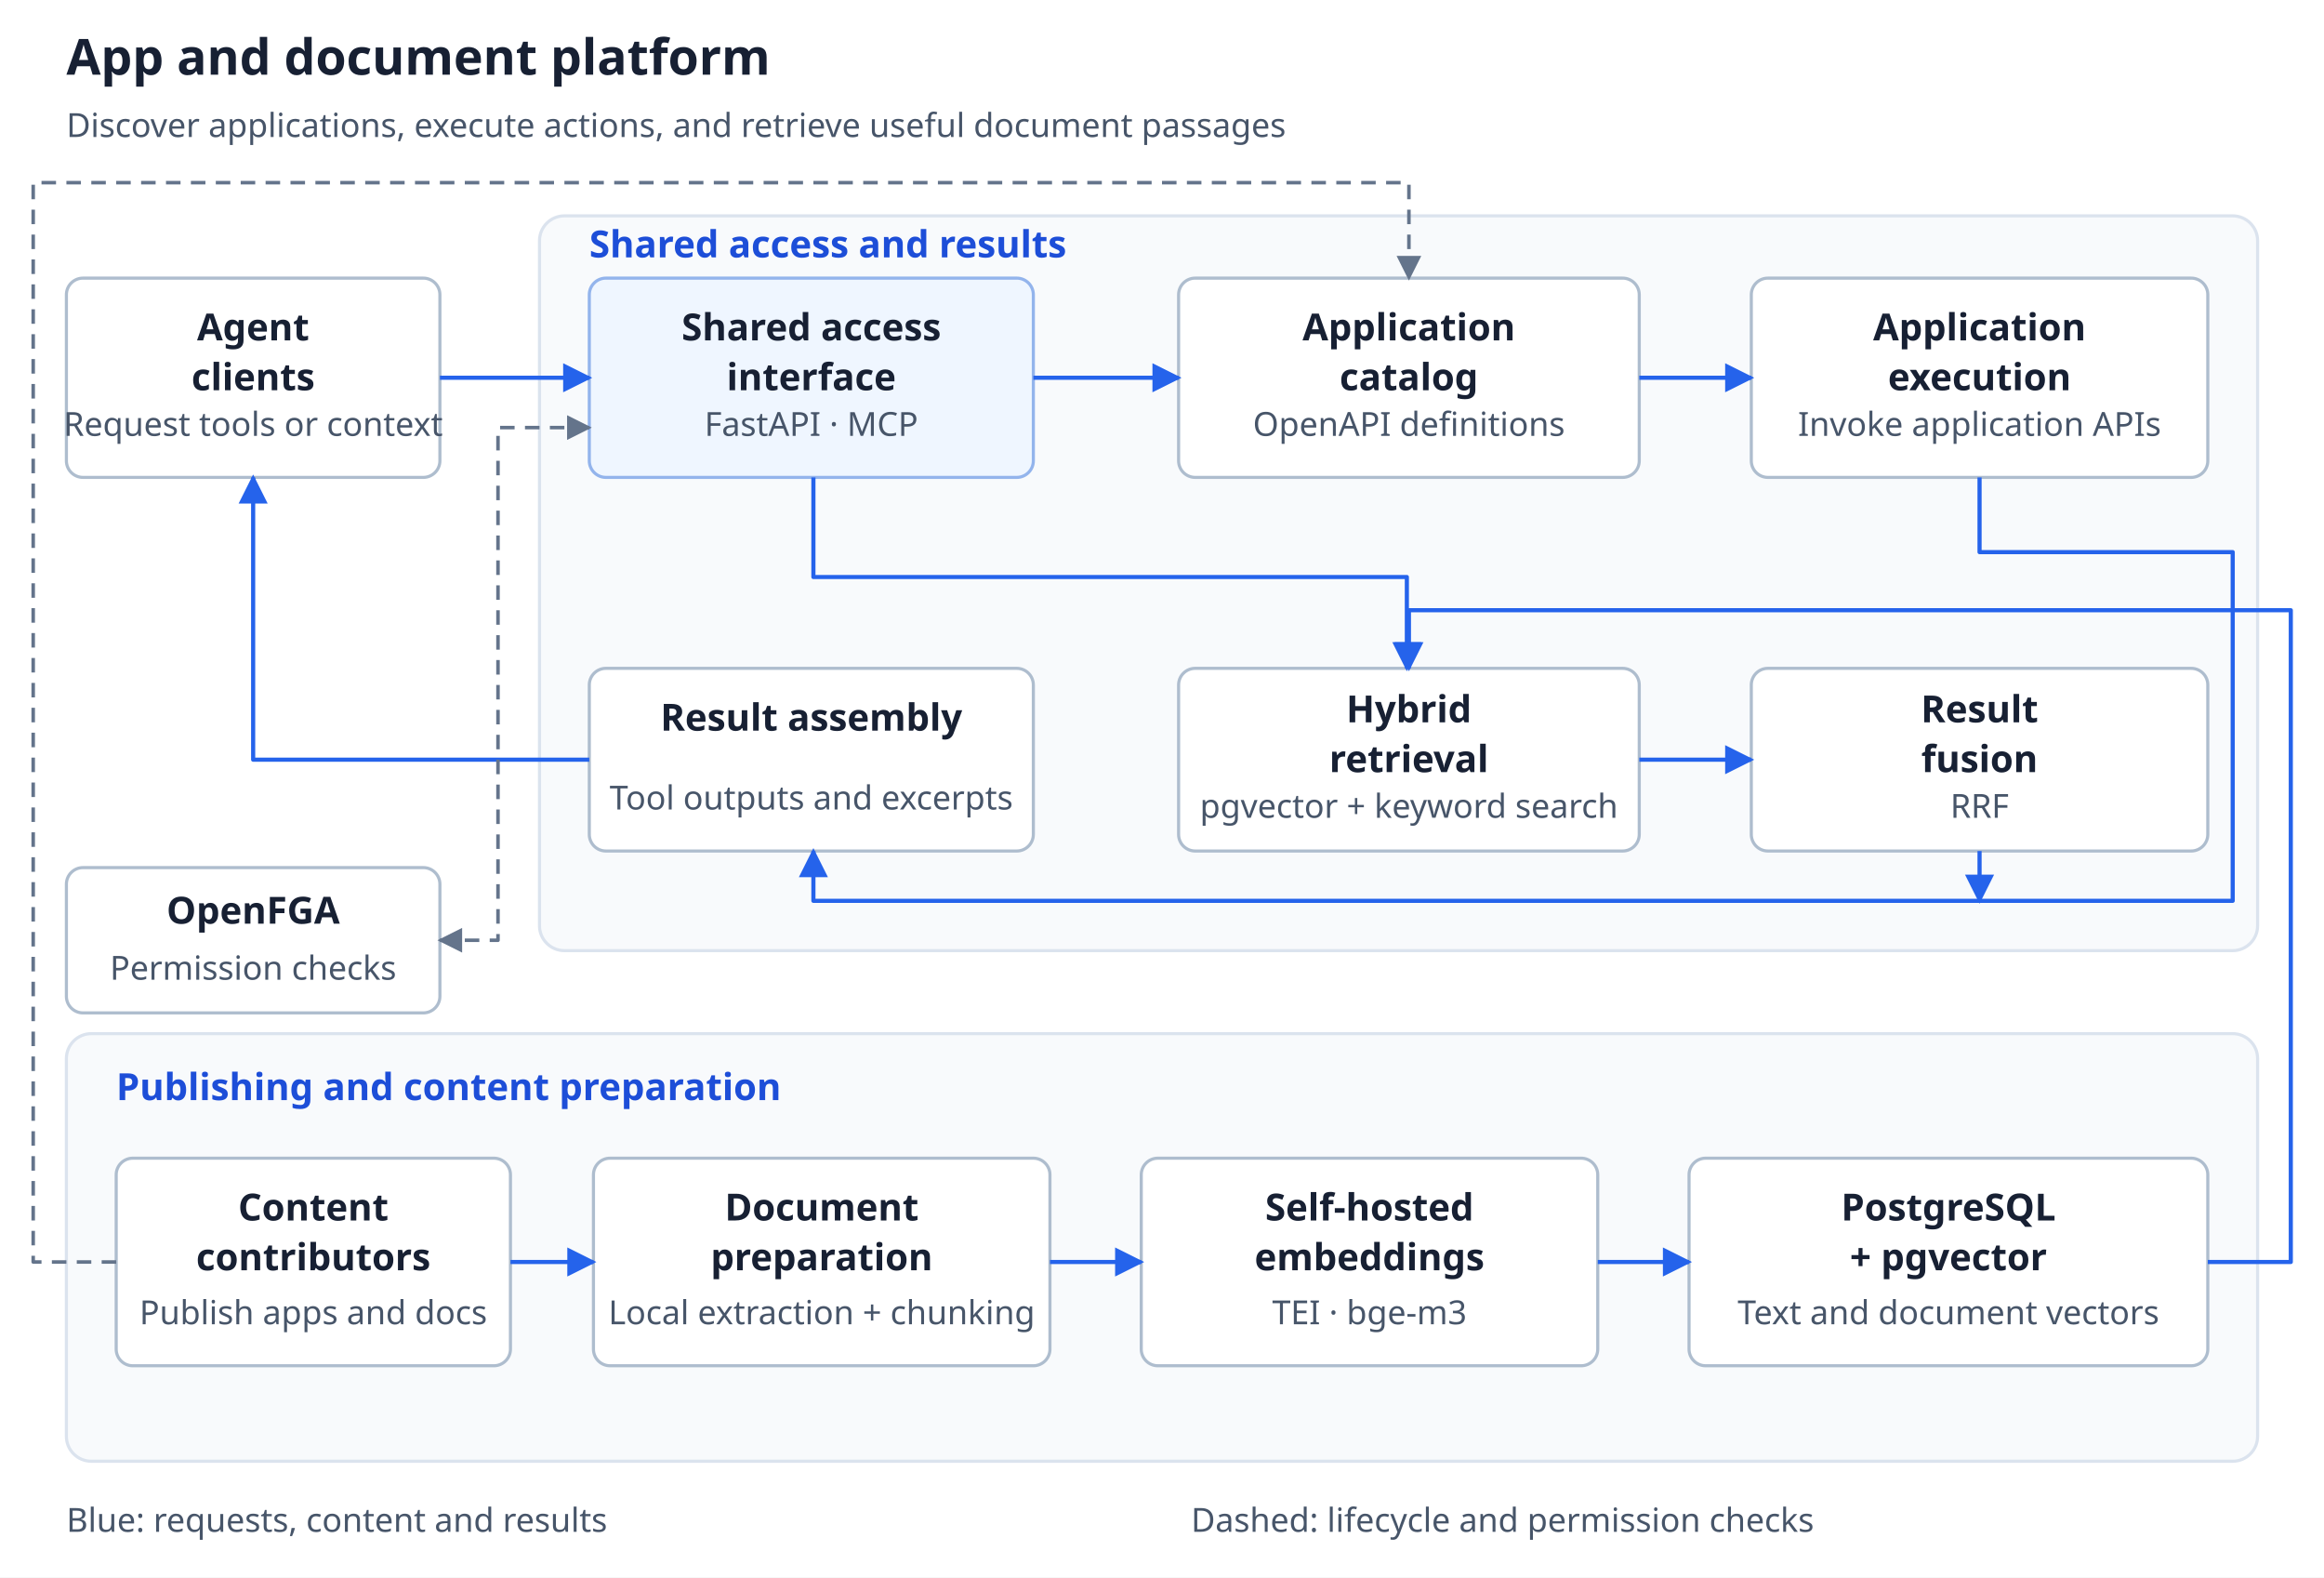
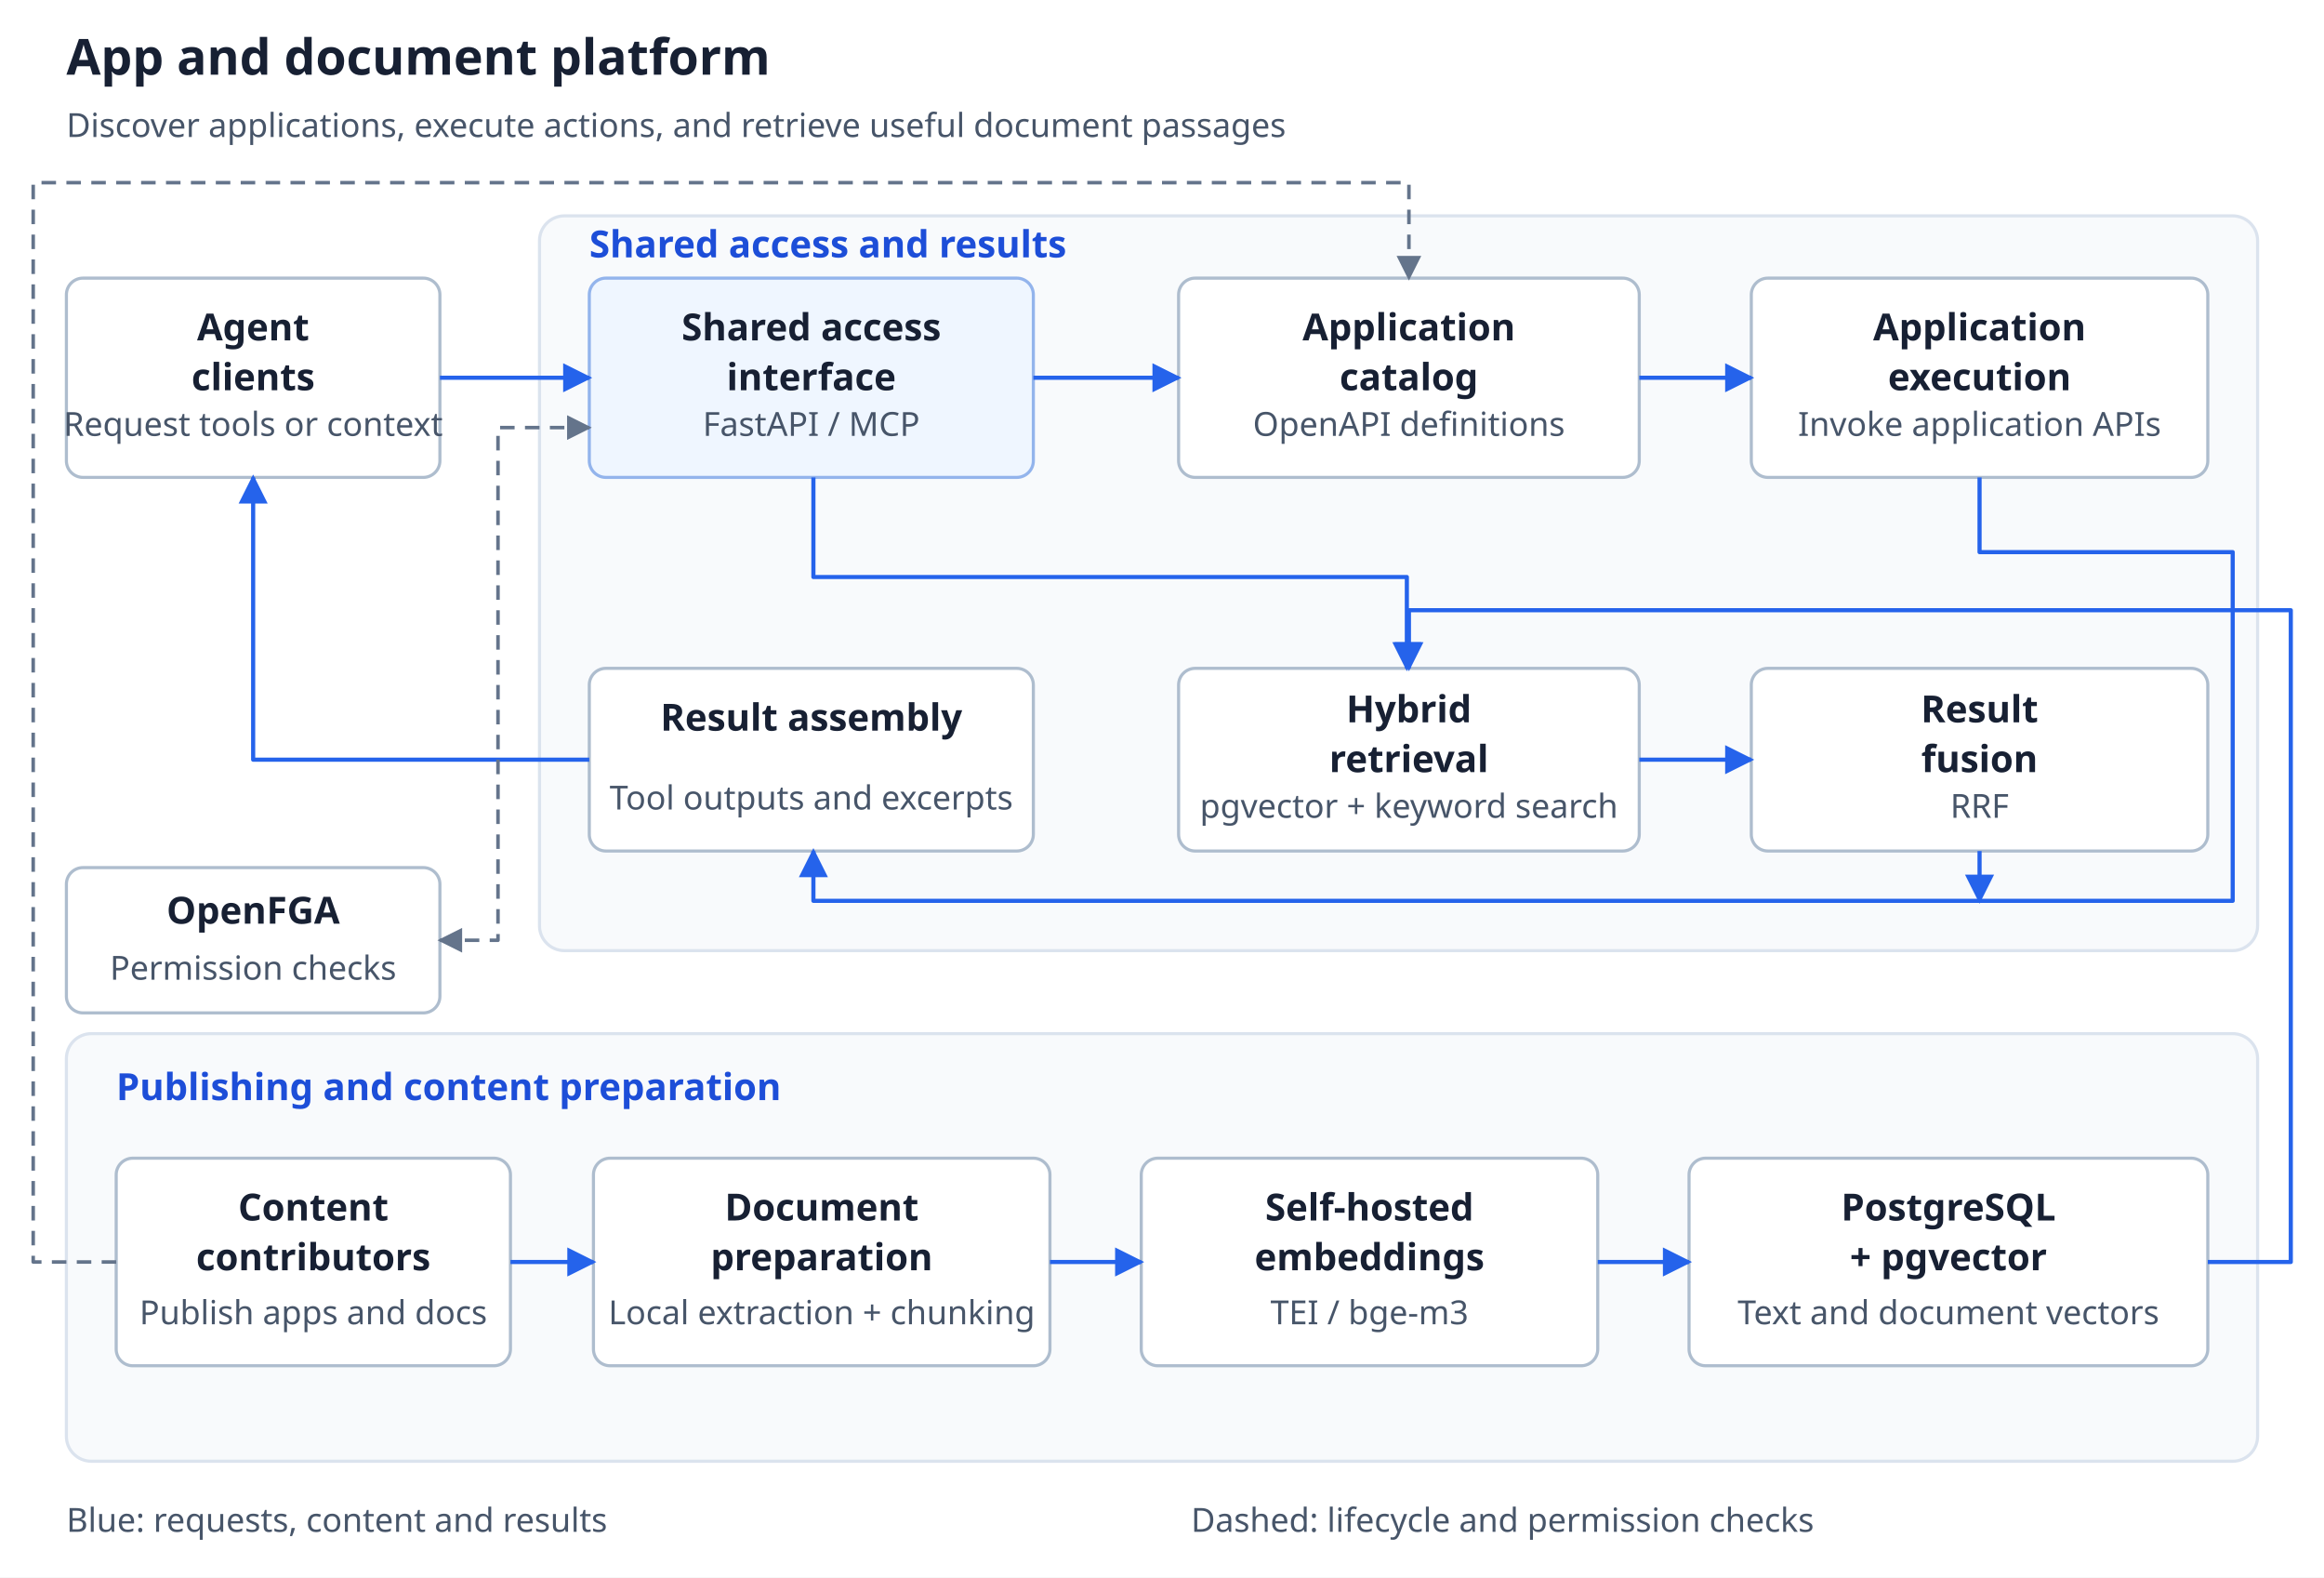
<svg xmlns="http://www.w3.org/2000/svg" viewBox="0 0 1120 760" role="img" aria-labelledby="diagram-title diagram-description">
  <defs>
    <marker id="arrow" viewBox="0 0 10 10" refX="9" refY="5" markerWidth="7" markerHeight="7" orient="auto-start-reverse">
      <path d="M0 0 10 5 0 10Z" fill="#2563eb" />
    </marker>
    <marker id="control-arrow" viewBox="0 0 10 10" refX="9" refY="5" markerWidth="7" markerHeight="7" orient="auto-start-reverse">
      <path d="M0 0 10 5 0 10Z" fill="#64748b" />
    </marker>
  </defs>
  <style>text{font-family:Geist,'Segoe UI',system-ui,sans-serif;fill:#172033}.title{font-size:24px;font-weight:600}.group-label{font-size:18px;font-weight:600;fill:#1d4ed8}.label{font-size:18px;font-weight:600}.body{font-size:18px}.small{font-size:16px;fill:#475569}.group{fill:#f8fafc;stroke:#dbe3ee;stroke-width:1.5}.node{fill:white;stroke:#aebdce;stroke-width:1.5}.accent-node{fill:#eff6ff;stroke:#93b4ec;stroke-width:1.5}.flow{fill:none;stroke:#2563eb;stroke-width:2;stroke-linejoin:round}.control{fill:none;stroke:#64748b;stroke-width:1.7;stroke-dasharray:7 5;stroke-linejoin:round}</style>
  <rect width="1120" height="760" fill="white" />
  <text x="32" y="36" class="title" text-anchor="start">App and document platform</text>
  <text x="32" y="66" class="small" text-anchor="start">Discover applications, execute actions, and retrieve useful document passages</text>
  <rect x="260" y="104" width="828" height="354" rx="12" class="group" />
  <text x="284" y="124" class="group-label" text-anchor="start">Shared access and results</text>
  <rect x="32" y="134" width="180" height="96" rx="8" class="node" />
  <text x="122" y="164" class="label" text-anchor="middle">Agent</text>
  <text x="122" y="188" class="label" text-anchor="middle">clients</text>
  <text x="122" y="210" class="small" text-anchor="middle">Request tools or context</text>
  <rect x="284" y="134" width="214" height="96" rx="8" class="accent-node" />
  <text x="391" y="164" class="label" text-anchor="middle">Shared access</text>
  <text x="391" y="188" class="label" text-anchor="middle">interface</text>
-   <text x="391" y="210" class="small" text-anchor="middle">FastAPI · MCP</text>
+   <text x="391" y="210" class="small" text-anchor="middle">FastAPI / MCP</text>
  <rect x="568" y="134" width="222" height="96" rx="8" class="node" />
  <text x="679" y="164" class="label" text-anchor="middle">Application</text>
  <text x="679" y="188" class="label" text-anchor="middle">catalog</text>
  <text x="679" y="210" class="small" text-anchor="middle">OpenAPI definitions</text>
  <rect x="844" y="134" width="220" height="96" rx="8" class="node" />
  <text x="954" y="164" class="label" text-anchor="middle">Application</text>
  <text x="954" y="188" class="label" text-anchor="middle">execution</text>
  <text x="954" y="210" class="small" text-anchor="middle">Invoke application APIs</text>
  <path d="M212 182H284" class="flow" marker-end="url(#arrow)" />
  <path d="M498 182H568" class="flow" marker-end="url(#arrow)" />
  <path d="M790 182H844" class="flow" marker-end="url(#arrow)" />
  <rect x="568" y="322" width="222" height="88" rx="8" class="node" />
  <text x="679" y="348" class="label" text-anchor="middle">Hybrid</text>
  <text x="679" y="372" class="label" text-anchor="middle">retrieval</text>
  <text x="679" y="394" class="small" text-anchor="middle">pgvector + keyword search</text>
  <rect x="844" y="322" width="220" height="88" rx="8" class="node" />
  <text x="954" y="348" class="label" text-anchor="middle">Result</text>
  <text x="954" y="372" class="label" text-anchor="middle">fusion</text>
  <text x="954" y="394" class="small" text-anchor="middle">RRF</text>
  <path d="M392 230V278H678V322" class="flow" marker-end="url(#arrow)" />
  <path d="M790 366H844" class="flow" marker-end="url(#arrow)" />
  <rect x="284" y="322" width="214" height="88" rx="8" class="node" />
  <text x="391" y="352" class="label" text-anchor="middle">Result assembly</text>
  <text x="391" y="390" class="small" text-anchor="middle">Tool outputs and excerpts</text>
  <path d="M954 230V266H1076V434H392V410" class="flow" marker-end="url(#arrow)" />
  <path d="M954 410V434" class="flow" marker-end="url(#arrow)" />
  <path d="M284 366H122V230" class="flow" marker-end="url(#arrow)" />
  <rect x="32" y="418" width="180" height="70" rx="8" class="node" />
  <text x="122" y="445" class="label" text-anchor="middle">OpenFGA</text>
  <text x="122" y="472" class="small" text-anchor="middle">Permission checks</text>
  <path d="M284 206H240V453H212" class="control" marker-end="url(#control-arrow)" marker-start="url(#control-arrow)" />
  <rect x="32" y="498" width="1056" height="206" rx="12" class="group" />
  <text x="56" y="530" class="group-label" text-anchor="start">Publishing and content preparation</text>
  <rect x="56" y="558" width="190" height="100" rx="8" class="node" />
  <text x="151" y="588" class="label" text-anchor="middle">Content</text>
  <text x="151" y="612" class="label" text-anchor="middle">contributors</text>
  <text x="151" y="638" class="small" text-anchor="middle">Publish apps and docs</text>
  <rect x="286" y="558" width="220" height="100" rx="8" class="node" />
  <text x="396" y="588" class="label" text-anchor="middle">Document</text>
  <text x="396" y="612" class="label" text-anchor="middle">preparation</text>
  <text x="396" y="638" class="small" text-anchor="middle">Local extraction + chunking</text>
  <rect x="550" y="558" width="220" height="100" rx="8" class="node" />
  <text x="660" y="588" class="label" text-anchor="middle">Self-hosted</text>
  <text x="660" y="612" class="label" text-anchor="middle">embeddings</text>
-   <text x="660" y="638" class="small" text-anchor="middle">TEI · bge-m3</text>
+   <text x="660" y="638" class="small" text-anchor="middle">TEI / bge-m3</text>
  <rect x="814" y="558" width="250" height="100" rx="8" class="node" />
  <text x="939" y="588" class="label" text-anchor="middle">PostgreSQL</text>
  <text x="939" y="612" class="label" text-anchor="middle">+ pgvector</text>
  <text x="939" y="638" class="small" text-anchor="middle">Text and document vectors</text>
  <path d="M246 608H286" class="flow" marker-end="url(#arrow)" />
  <path d="M506 608H550" class="flow" marker-end="url(#arrow)" />
  <path d="M770 608H814" class="flow" marker-end="url(#arrow)" />
  <path d="M1064 608H1104V294H679V322" class="flow" marker-end="url(#arrow)" />
  <path d="M56 608H16V88H679V134" class="control" marker-end="url(#control-arrow)" />
  <text x="32" y="738" class="small" text-anchor="start">Blue: requests, content and results</text>
  <text x="574" y="738" class="small" text-anchor="start">Dashed: lifecycle and permission checks</text>
</svg>
